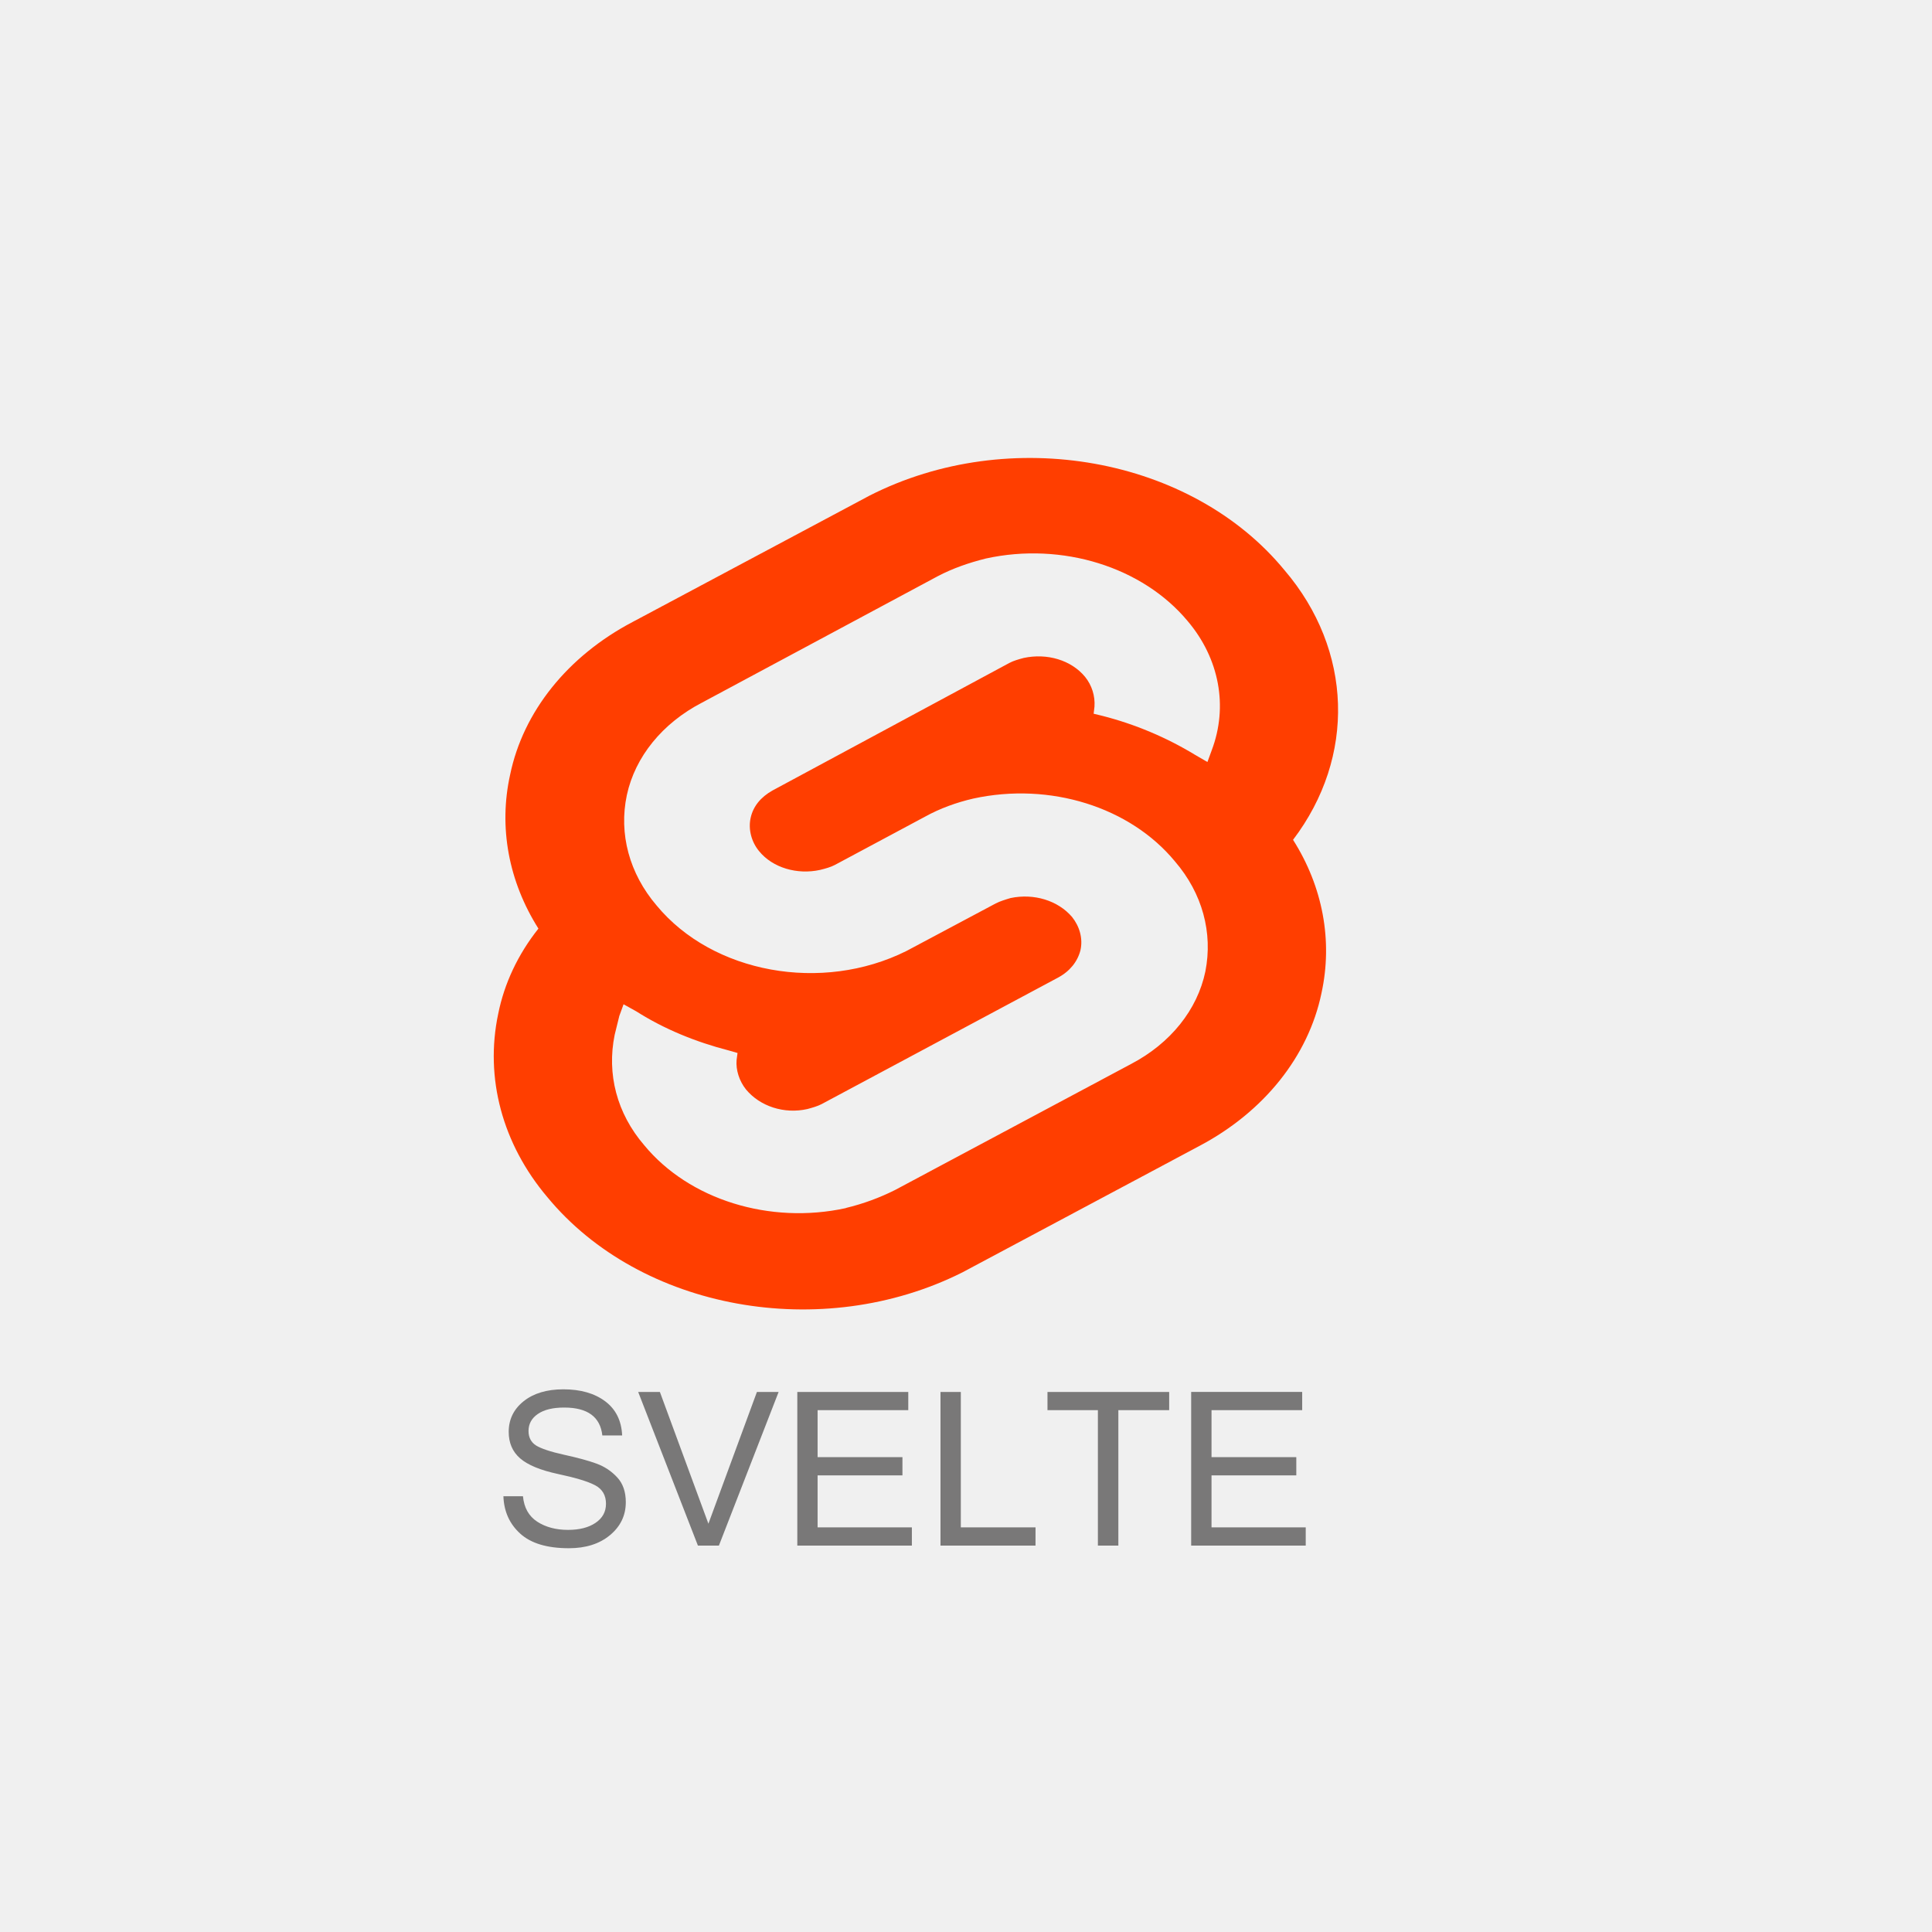
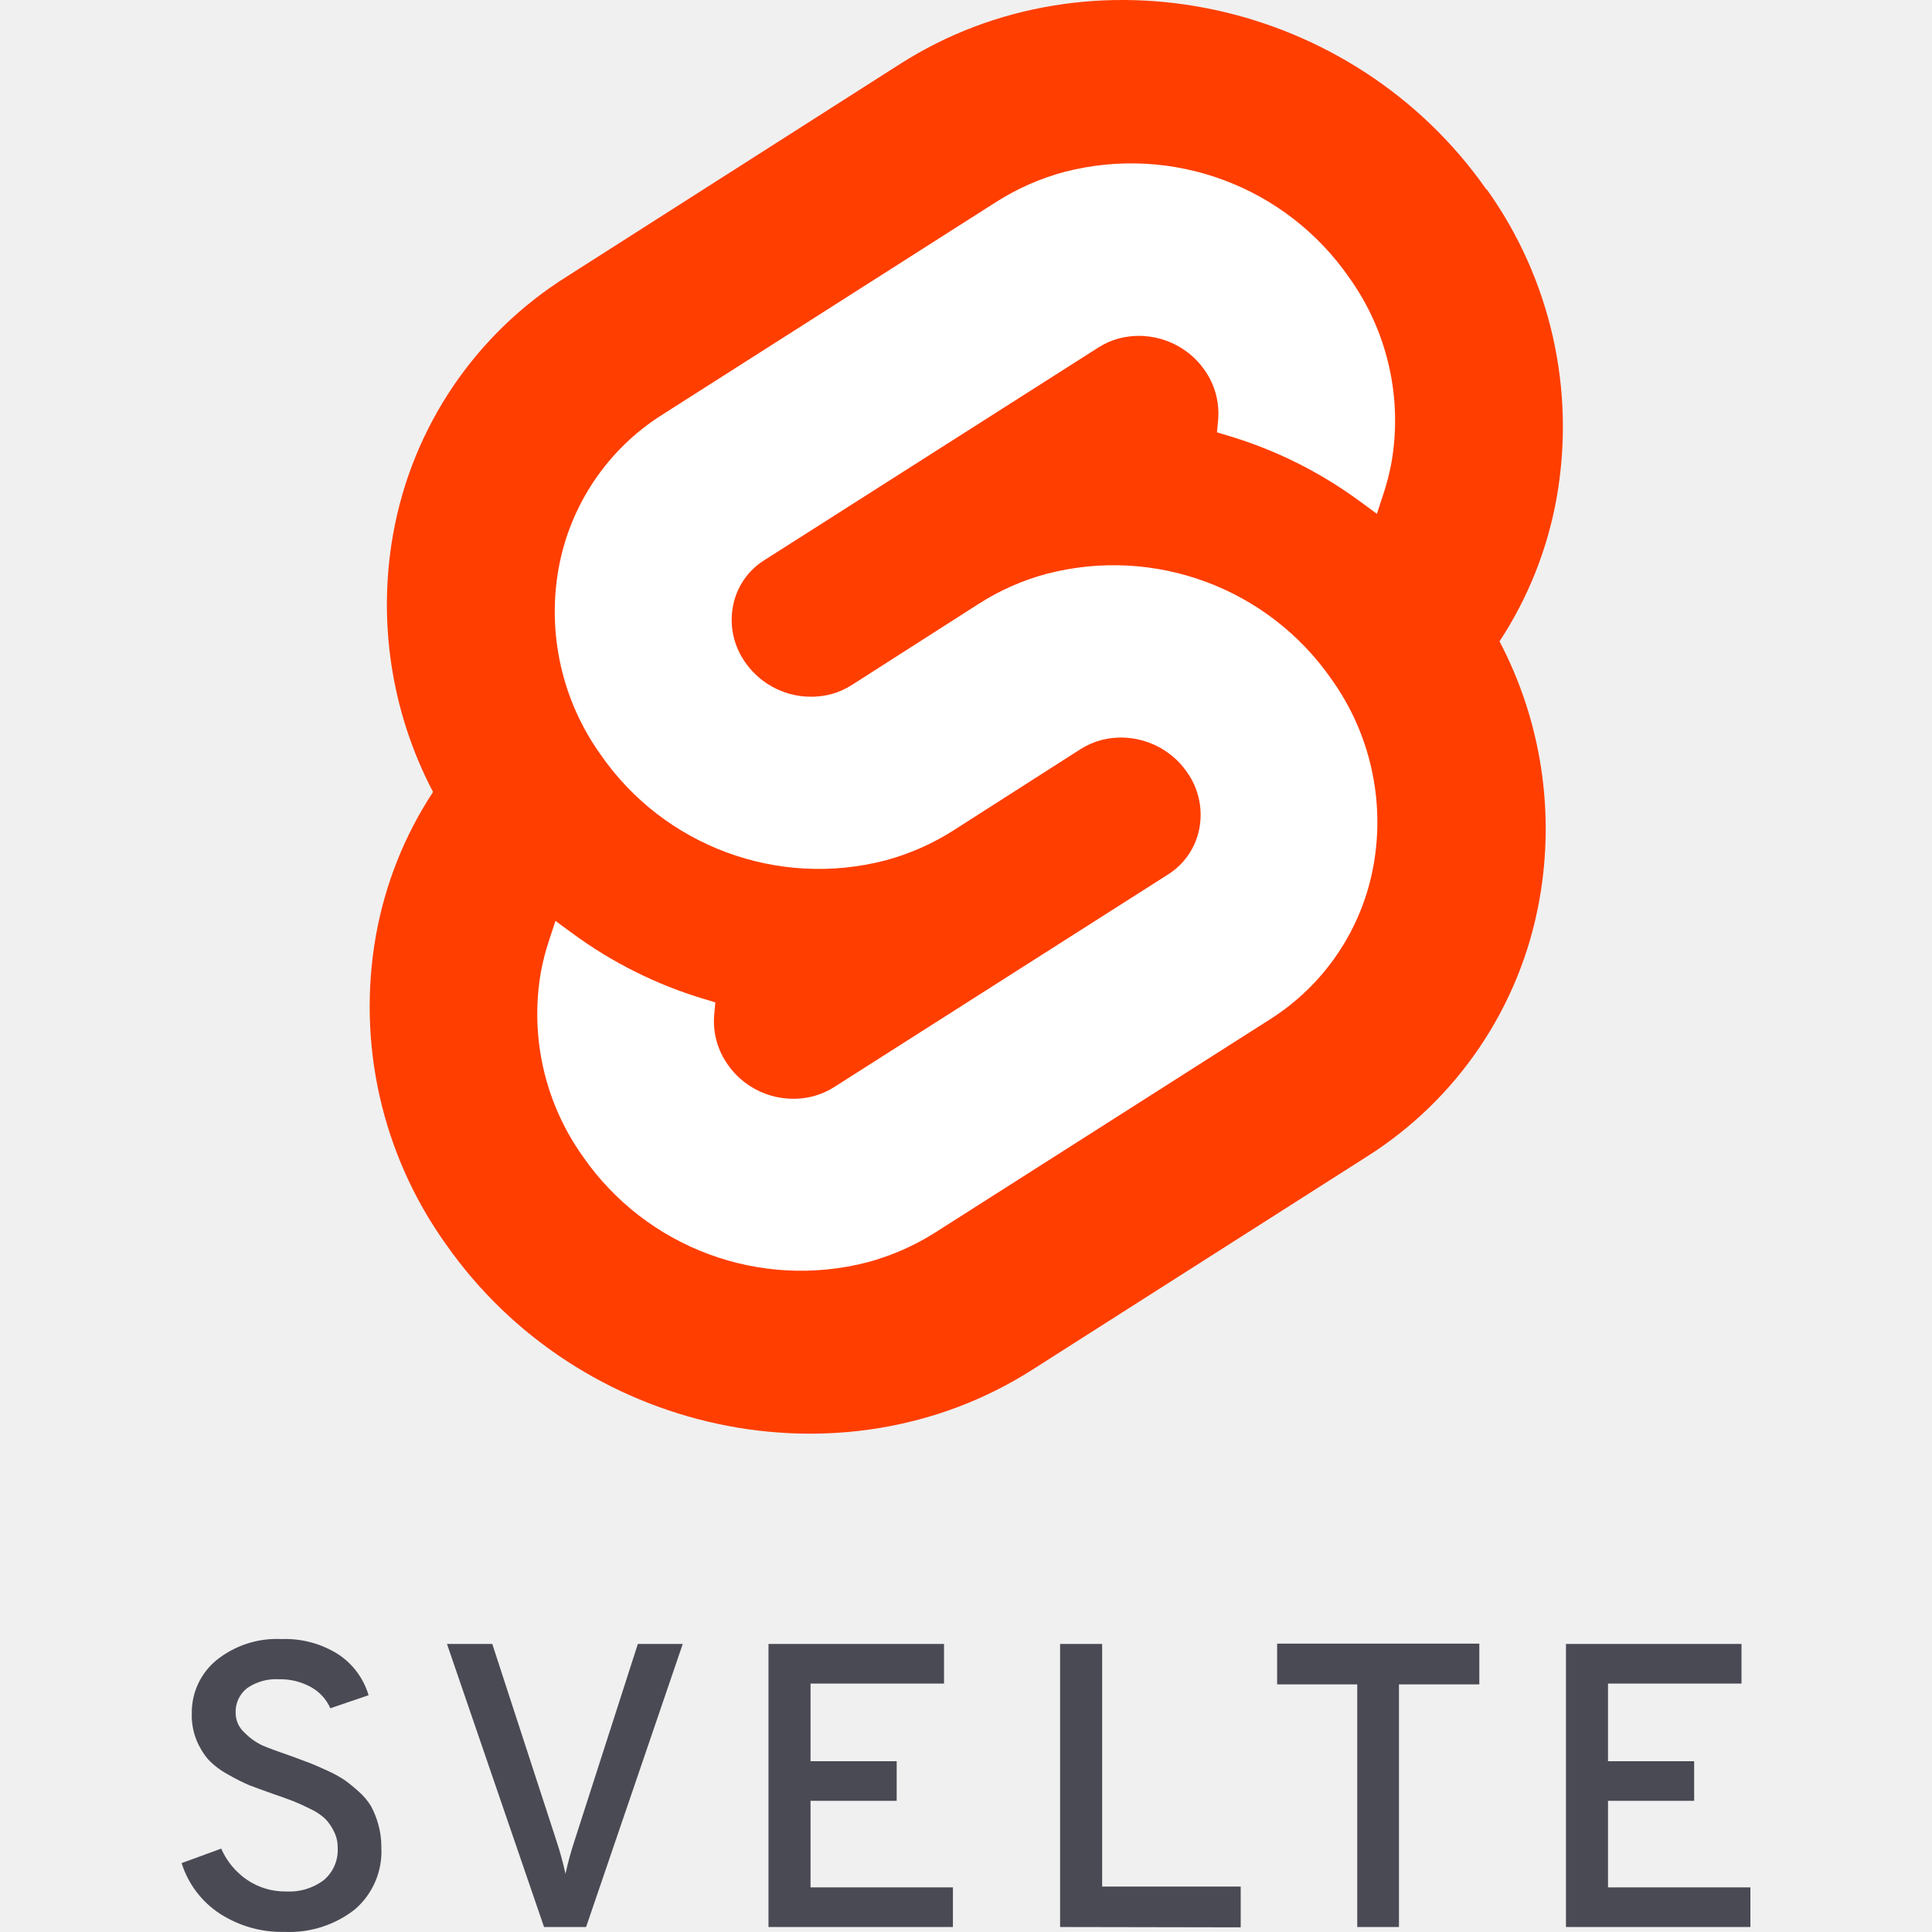
<svg xmlns="http://www.w3.org/2000/svg" viewBox="0 0 128 128">
-   <path d="M85.105 37.781c-6.156-7.5-18.21-9.668-27.496-4.945L41.906 41.21c-4.297 2.262-7.246 5.937-8.11 10.121-.769 3.473-.1 7.066 1.876 10.191-1.352 1.704-2.258 3.622-2.664 5.645-.899 4.246.273 8.621 3.254 12.144 6.168 7.481 18.191 9.66 27.496 4.989l15.715-8.383c4.273-2.262 7.21-5.938 8.078-10.117.758-3.469.09-7.051-1.883-10.16 4.172-5.496 3.953-12.567-.563-17.86zM56.043 80.04c-5.05 1.102-10.39-.562-13.36-4.164-1.82-2.113-2.488-4.727-1.96-7.316l.308-1.25.282-.774.843.469c1.852 1.176 3.926 2.023 6.137 2.594l.57.164-.062.468c-.055.657.176 1.391.625 1.95.922 1.113 2.52 1.644 4.062 1.297.34-.094.672-.184.953-.332l15.653-8.375c.789-.422 1.293-1.06 1.488-1.81.176-.784-.055-1.581-.559-2.214-.933-1.086-2.52-1.574-4.066-1.25-.336.098-.7.211-.984.356l-5.918 3.152c-5.602 2.797-12.836 1.48-16.551-3.012-1.809-2.117-2.52-4.754-1.973-7.32.547-2.535 2.356-4.762 4.977-6.121l15.617-8.375c.984-.516 2.047-.89 3.2-1.176 5.05-1.105 10.374.563 13.359 4.145 2.101 2.48 2.695 5.652 1.597 8.558l-.285.781-.808-.468a22.627 22.627 0 00-6.168-2.594l-.563-.137.055-.469a2.83 2.83 0 00-.625-1.976c-.918-1.113-2.52-1.582-4.063-1.25-.34.09-.672.183-.953.332l-15.683 8.445c-.79.442-1.293 1.059-1.458 1.828-.164.754.055 1.582.56 2.192.898 1.11 2.53 1.578 4.042 1.246.363-.09.703-.184.977-.328l5.984-3.203c.977-.54 2.07-.938 3.191-1.196 5.086-1.11 10.391.563 13.36 4.164 1.82 2.117 2.52 4.727 2.015 7.29-.527 2.538-2.312 4.761-4.91 6.124L59.301 78.84c-1.02.512-2.117.918-3.258 1.191zm0 0" fill="#ff3e00" />
-   <path d="M37.691 102.574c-1.437 0-2.511-.32-3.222-.965-.711-.644-1.082-1.472-1.117-2.48h1.296c.07.758.383 1.32.946 1.687.562.364 1.246.543 2.039.543.758 0 1.363-.156 1.82-.464.465-.313.695-.735.695-1.266 0-.559-.238-.969-.714-1.223-.477-.254-1.301-.504-2.465-.75-1.164-.25-2-.594-2.508-1.035-.504-.437-.758-1.023-.758-1.758 0-.82.328-1.5.988-2.027.66-.527 1.54-.79 2.63-.79 1.148 0 2.074.266 2.78.798.704.531 1.075 1.285 1.118 2.258h-1.313c-.136-1.23-.976-1.848-2.527-1.848-.75 0-1.332.14-1.746.426-.41.28-.617.656-.617 1.125 0 .425.164.742.492.957.336.21.953.418 1.855.617.907.2 1.63.394 2.16.59.532.195.989.5 1.368.91.379.406.57.957.57 1.644 0 .875-.348 1.602-1.047 2.184-.695.578-1.602.867-2.723.867zM51.586 92.22l-3.957 10.18h-1.39l-3.958-10.18h1.438l3.215 8.73 3.214-8.73zm8.828 10.18h-7.59v-10.18h7.352v1.207h-6.008v3.113h5.621v1.207h-5.621v3.445h6.246zm8.191 0H62.31v-10.18h1.347v8.972h4.95zm8.856-8.973h-3.367v8.972h-1.356v-8.972h-3.34v-1.207h8.063zm9.047 8.972h-7.59v-10.18h7.355v1.208h-6.007v3.113h5.617v1.207h-5.617v3.445h6.242zm0 0" fill="#797878" />
+   <path d="M18.868 127.993a7.56 7.56 0 01-4.32-1.22 6.226 6.226 0 01-2.516-3.337l2.624-.961a4.86 4.86 0 001.717 2.073 4.487 4.487 0 002.597.767 3.78 3.78 0 002.479-.75 2.608 2.608 0 00.923-2.16 2.295 2.295 0 00-.254-1.08 3.202 3.202 0 00-.567-.821 3.78 3.78 0 00-.993-.659 13.871 13.871 0 00-1.112-.507 35.94 35.94 0 00-1.302-.47 65.874 65.874 0 01-1.62-.589 12.792 12.792 0 01-1.409-.712 5.2 5.2 0 01-1.312-.989 4.73 4.73 0 01-.788-1.3 4.379 4.379 0 01-.308-1.794 4.476 4.476 0 011.62-3.482 6.366 6.366 0 014.32-1.41 6.566 6.566 0 013.78 1.021 4.919 4.919 0 011.992 2.7l-2.533.864a2.986 2.986 0 00-1.247-1.383 4.195 4.195 0 00-2.16-.54 3.364 3.364 0 00-2.106.589 1.976 1.976 0 00-.761 1.658 1.739 1.739 0 00.588 1.29 4.11 4.11 0 001.194.853c.432.184 1.08.421 1.96.724l1.188.443c.259.102.642.264 1.139.496a7.754 7.754 0 011.155.632 10.286 10.286 0 01.935.761 4.136 4.136 0 01.815.972 5.815 5.815 0 01.48 1.21 5.47 5.47 0 01.2 1.512 5.065 5.065 0 01-1.76 4.114 7.02 7.02 0 01-4.638 1.485zm17.176-.324l-6.431-18.753h3.002l4.26 13.073a21.317 21.317 0 01.589 2.16 21.317 21.317 0 01.588-2.16l4.207-13.073h2.975L38.83 127.67zm14.87 0v-18.753h11.63v2.625H53.7v5.145h5.708v2.625H53.7v5.734h9.433v2.624zm19.32 0v-18.753h2.786v16.075h9.18v2.7zm22.451-16.074v16.074h-2.764v-16.074h-5.308v-2.7h13.396v2.7zm11.064 16.074v-18.753h11.63v2.625h-8.844v5.145h5.707v2.625h-5.707v5.734h9.433v2.624z" fill="#4a4a55" />
+   <path d="M98.49 12.572C89.667-.058 72.242-3.799 59.645 4.23l-22.1 14.098a25.378 25.378 0 00-11.49 17.003A26.722 26.722 0 0028.69 52.47a25.464 25.464 0 00-3.78 9.487 27.052 27.052 0 004.622 20.46c8.823 12.624 26.247 16.365 38.844 8.342l22.139-14.104a25.378 25.378 0 0011.468-17.003 26.733 26.733 0 00-2.635-17.16 25.464 25.464 0 003.78-9.487 27.036 27.036 0 00-4.622-20.453" fill="#ff3e00" />
+   <path d="M57.485 83.625a17.576 17.576 0 01-18.86-6.993 16.258 16.258 0 01-2.781-12.284 15.724 15.724 0 01.54-2.068l.416-1.268 1.134.831a28.547 28.547 0 008.639 4.32l.82.248-.075.82a4.951 4.951 0 00.891 3.29 5.286 5.286 0 005.68 2.105 4.86 4.86 0 001.361-.594l22.138-14.098a4.606 4.606 0 002.079-3.083 4.86 4.86 0 00-.837-3.71 5.302 5.302 0 00-5.68-2.106 4.903 4.903 0 00-1.356.594l-8.444 5.4a16.242 16.242 0 01-4.493 1.976 17.576 17.576 0 01-18.871-7.02 16.28 16.28 0 01-2.781-12.305A15.248 15.248 0 0143.9 27.46l22.138-14.104a16.199 16.199 0 014.498-1.97 17.57 17.57 0 0118.86 7.019 16.258 16.258 0 012.782 12.3 15.724 15.724 0 01-.54 2.068l-.416 1.269-1.134-.832a28.423 28.423 0 00-8.64-4.32l-.82-.248.076-.82a4.968 4.968 0 00-.891-3.294 5.302 5.302 0 00-5.68-2.106 4.86 4.86 0 00-1.361.6L50.633 37.117a4.584 4.584 0 00-2.078 3.078 4.86 4.86 0 00.836 3.71 5.297 5.297 0 005.675 2.084 4.86 4.86 0 001.361-.6l8.44-5.399a15.929 15.929 0 014.492-1.976 17.57 17.57 0 0118.86 6.992A16.258 16.258 0 0191 57.33a15.26 15.26 0 01-6.895 10.227L61.967 81.654a16.344 16.344 0 01-4.498 1.976" fill="#fff" />
</svg>
